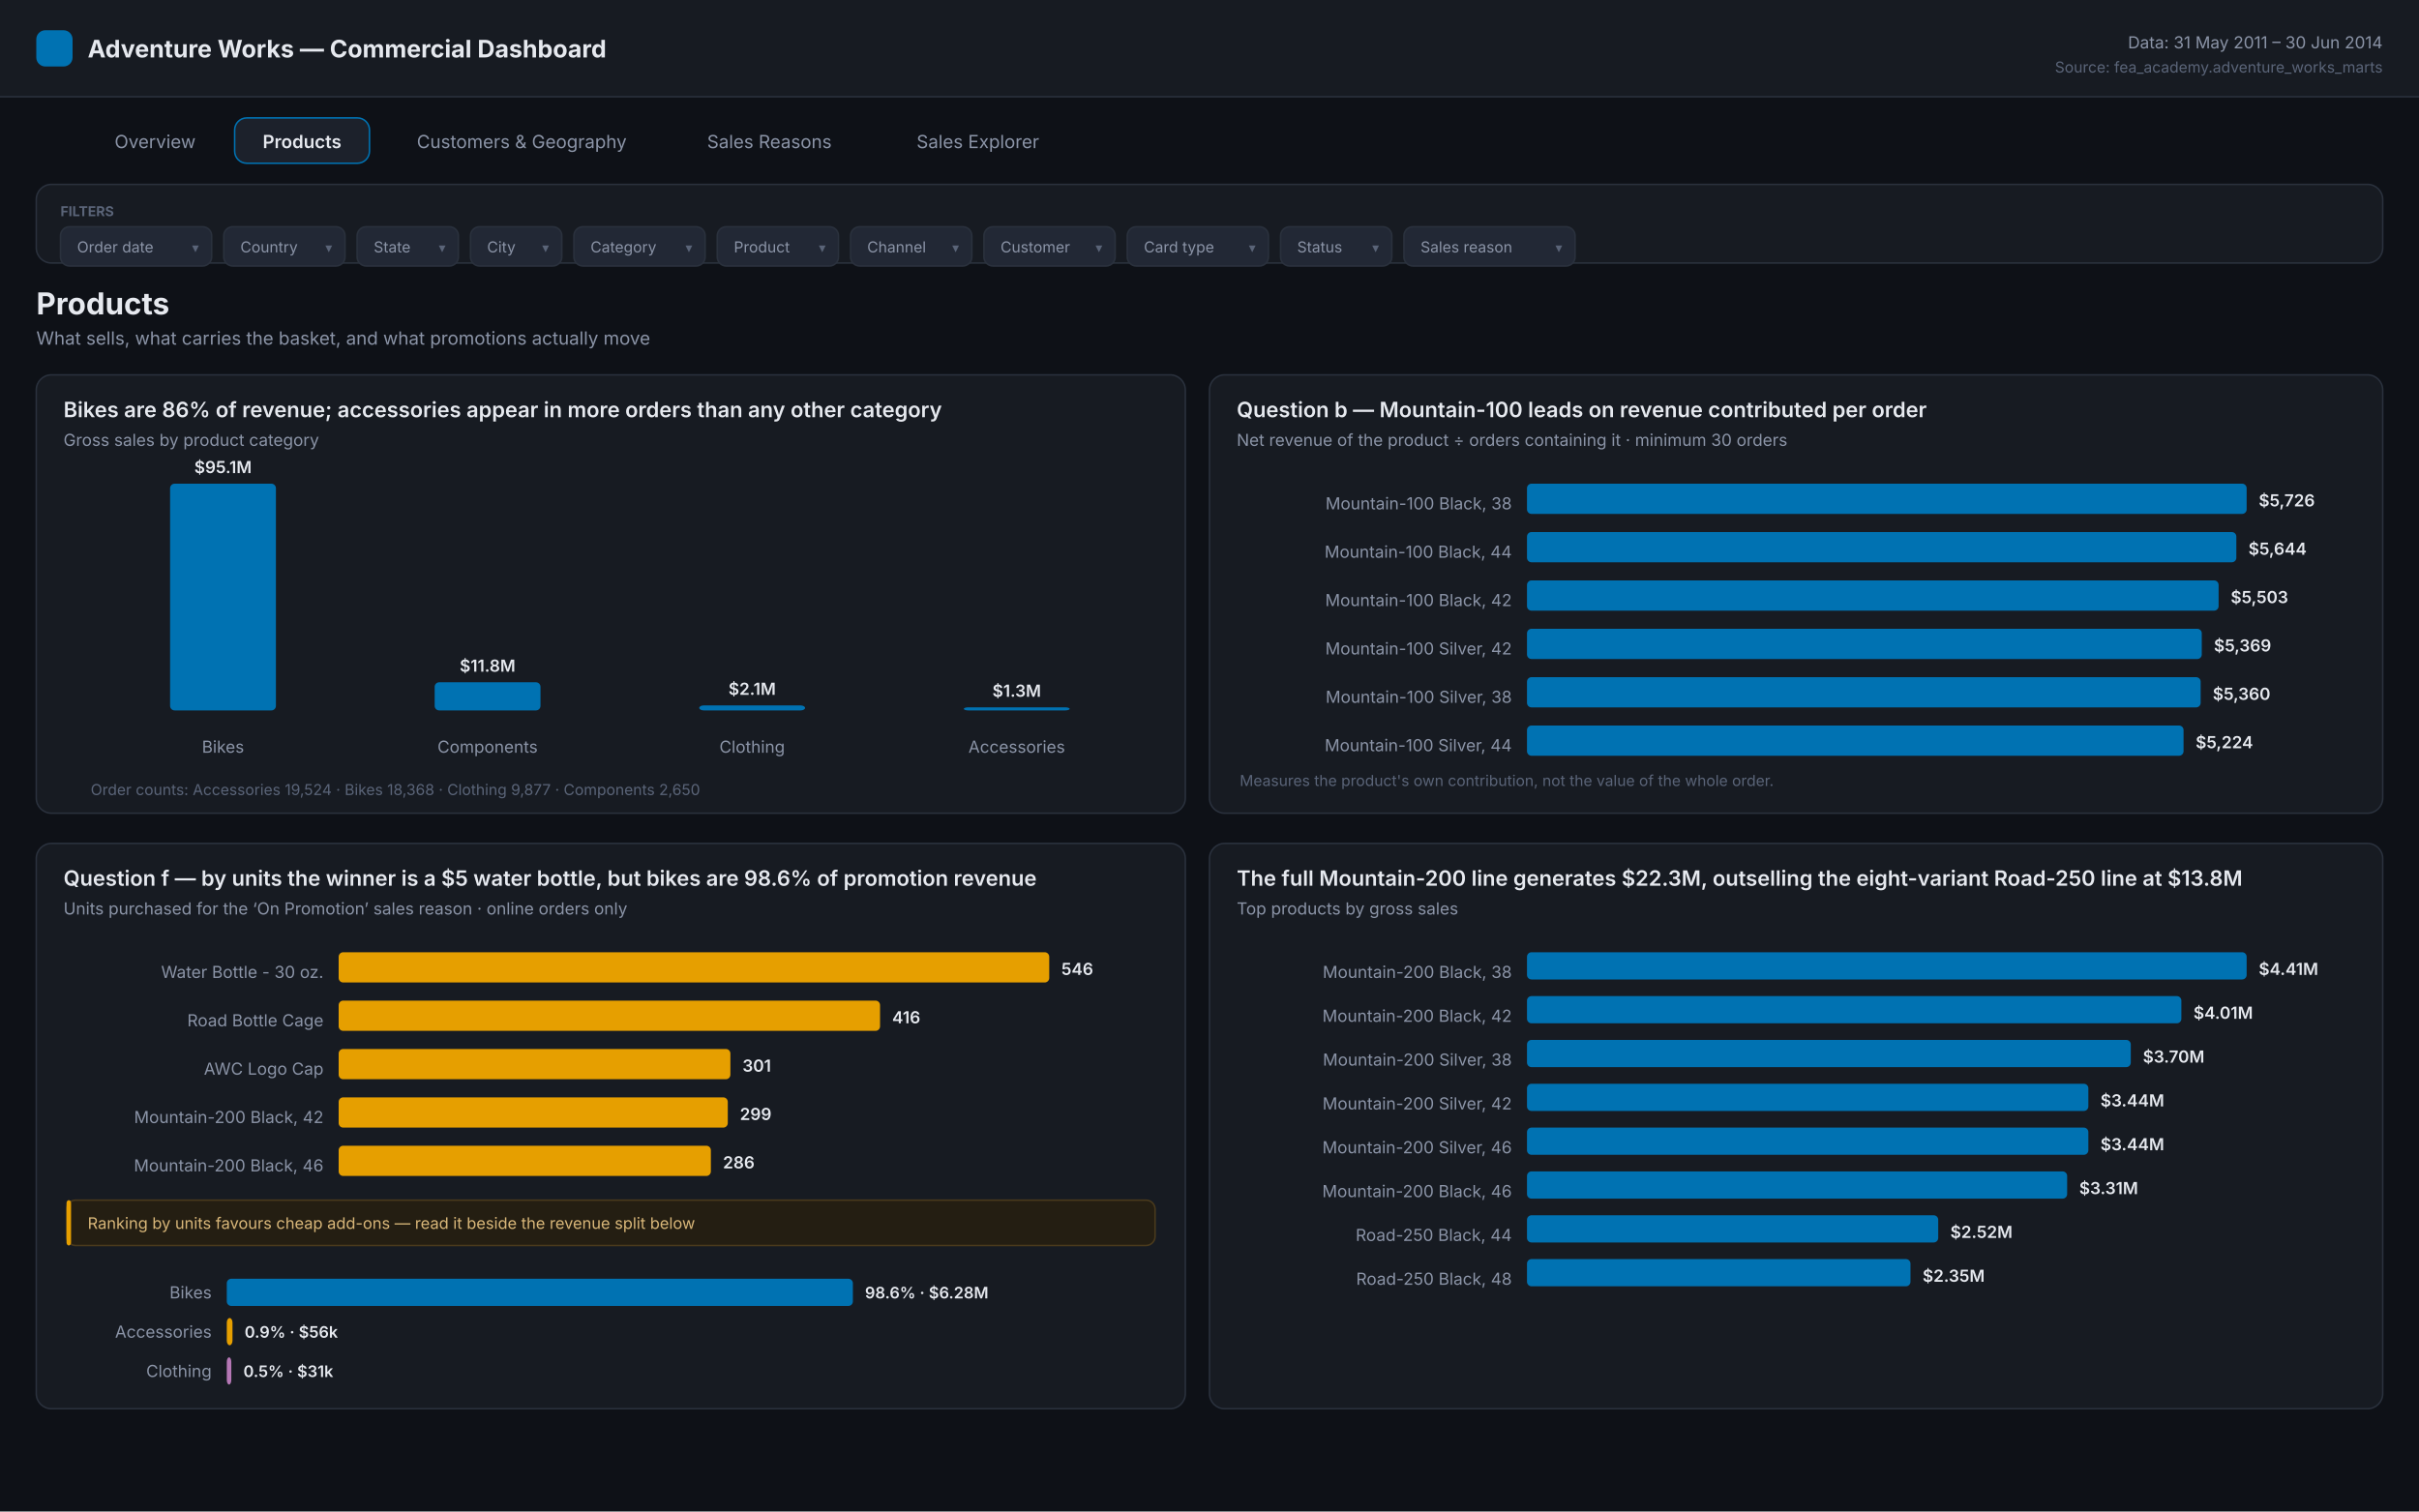
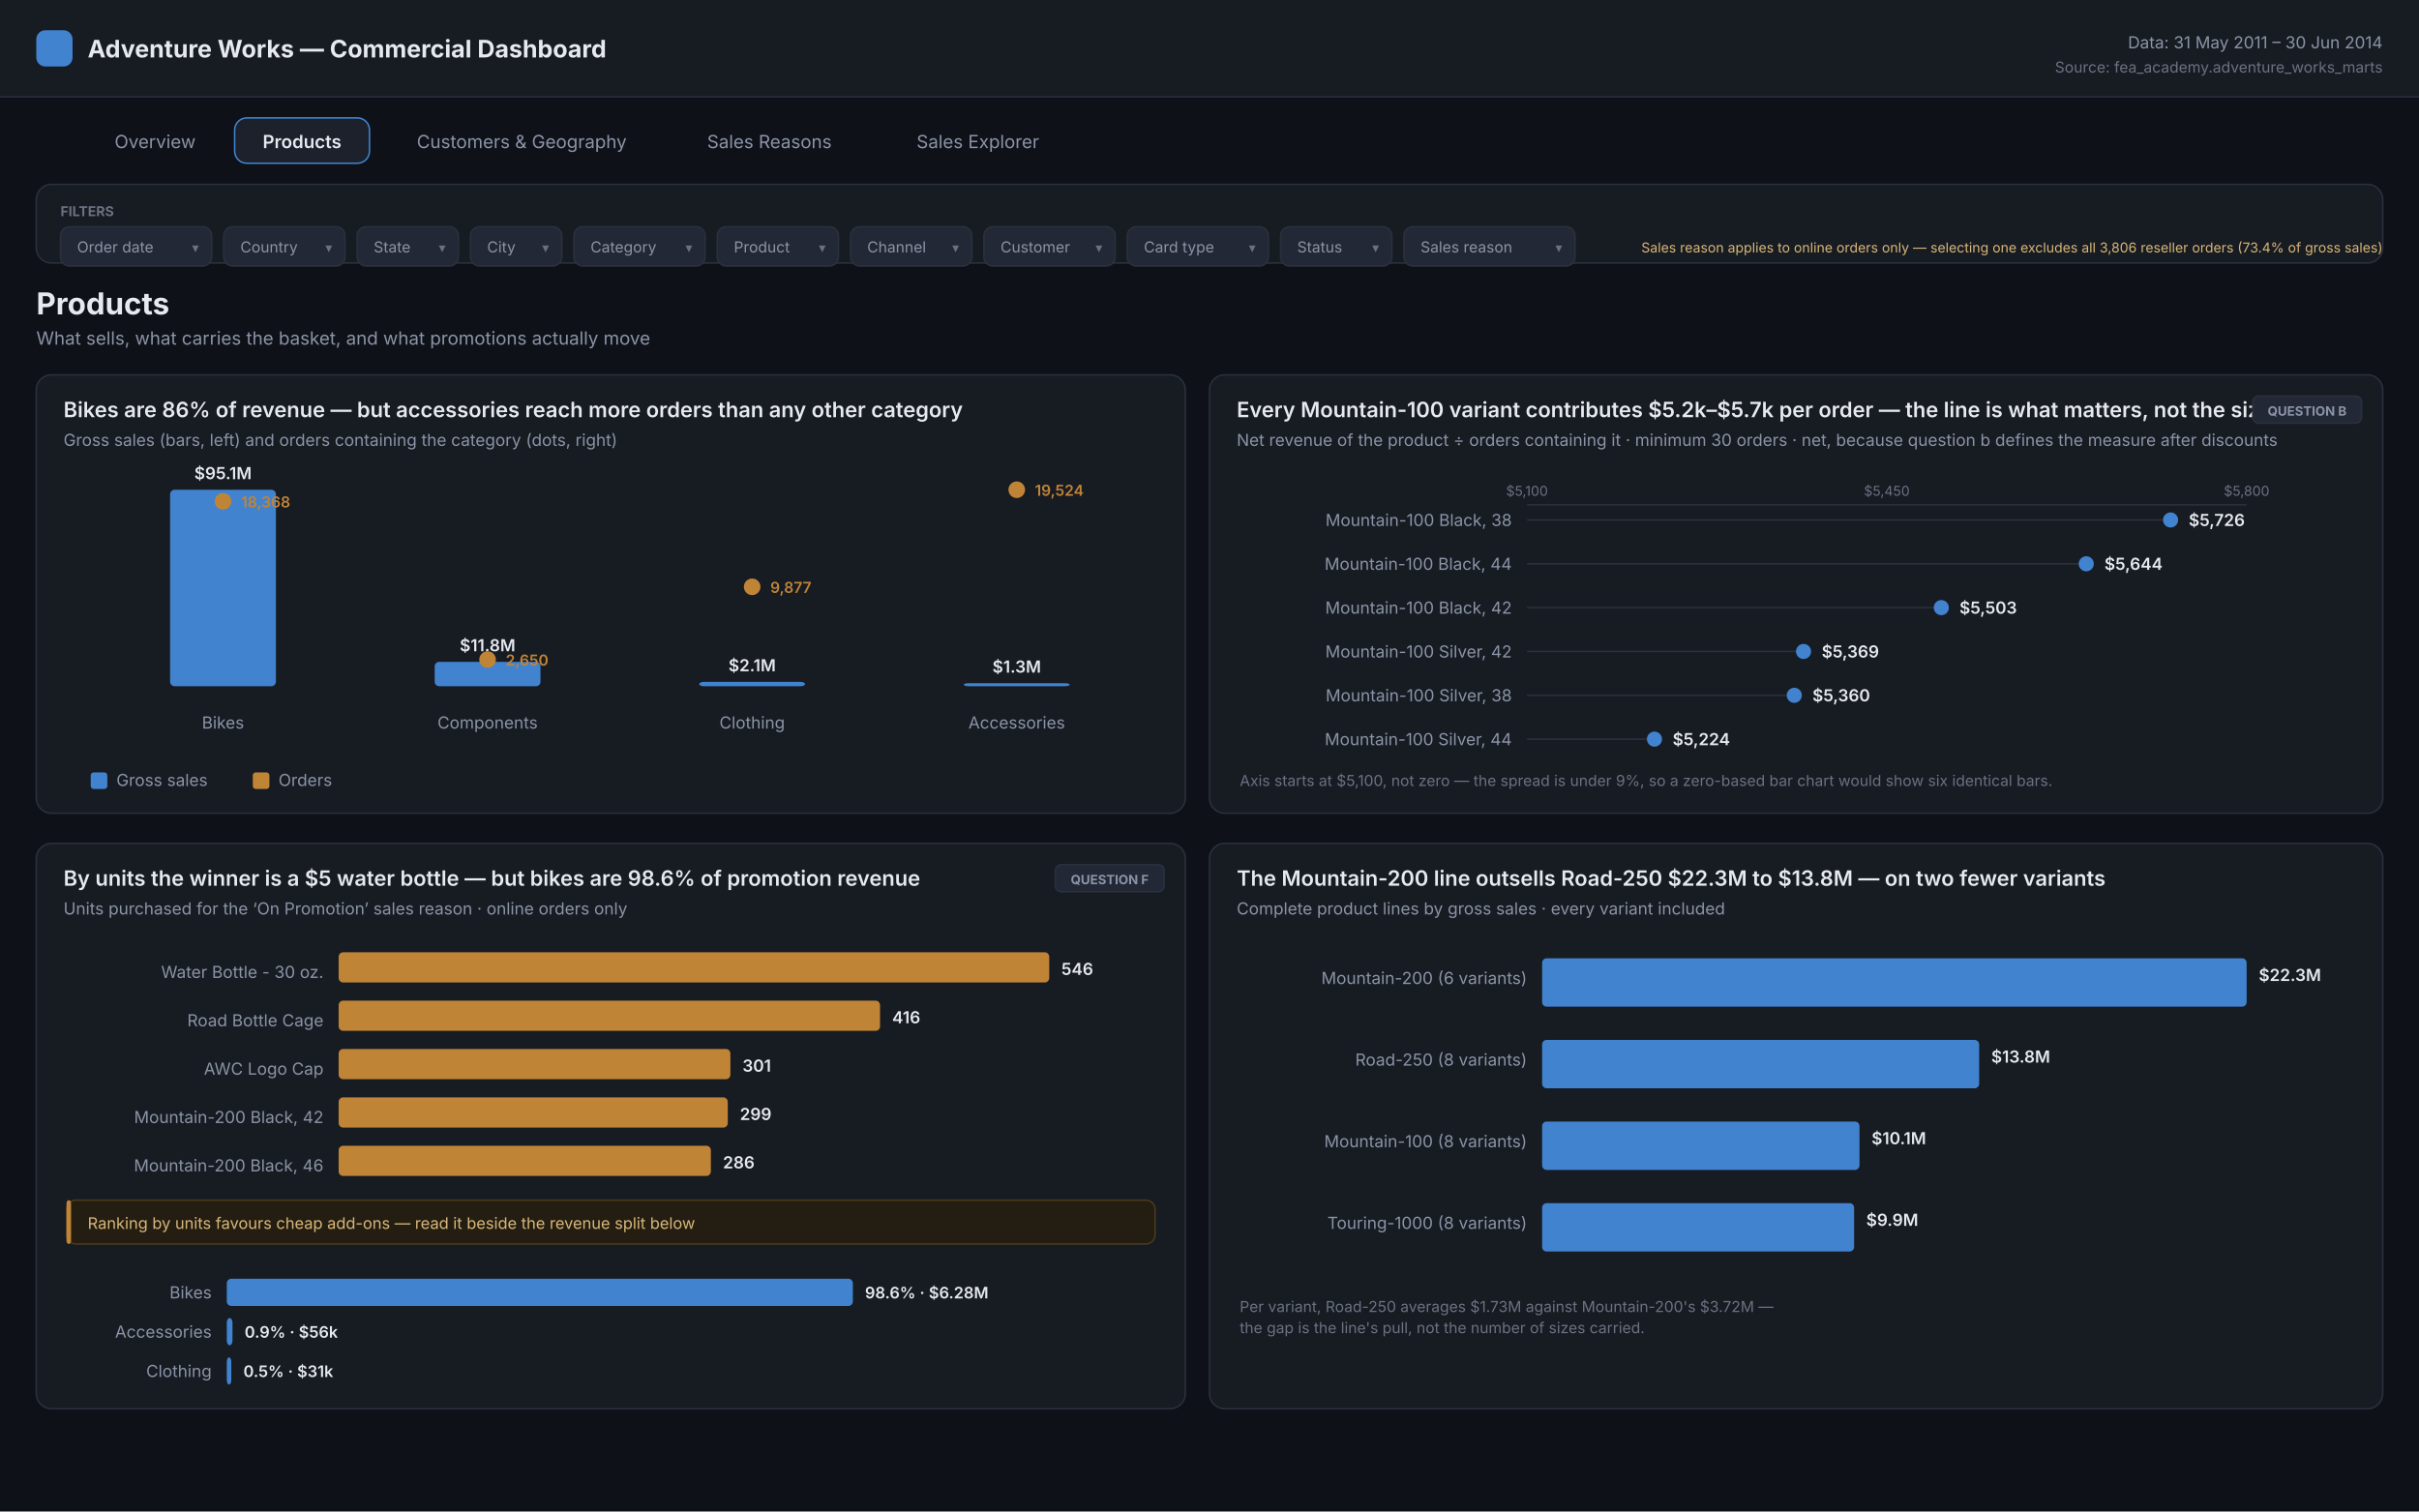
<svg xmlns="http://www.w3.org/2000/svg" width="1600" height="1000" viewBox="0 0 1600 1000">
  <rect x="0" y="0" width="1600" height="1000" rx="0" fill="#0E1117" opacity="1.0" />
  <rect x="0" y="0" width="1600" height="64" rx="0" fill="#171B22" opacity="1.0" />
  <line x1="0" y1="64" x2="1600" y2="64" stroke="#2A313D" stroke-width="1" />
-   <rect x="24" y="20" width="24" height="24" rx="6" fill="#0072B2" opacity="1.0" />
+   <rect x="24" y="20" width="24" height="24" rx="6" fill="#4183CF" opacity="1.0" />
  <text x="58" y="38" font-family="Inter, 'Segoe UI', Helvetica, Arial, sans-serif" font-size="16" fill="#E6E9EF" font-weight="700" text-anchor="start" opacity="1.0">Adventure Works — Commercial Dashboard</text>
  <text x="1576" y="32" font-family="Inter, 'Segoe UI', Helvetica, Arial, sans-serif" font-size="11" fill="#8B94A7" font-weight="400" text-anchor="end" opacity="1.0">Data: 31 May 2011 – 30 Jun 2014</text>
-   <text x="1576" y="48" font-family="Inter, 'Segoe UI', Helvetica, Arial, sans-serif" font-size="10" fill="#5A6478" font-weight="400" text-anchor="end" opacity="1.0">Source: fea_academy.adventure_works_marts</text>
+   <text x="1576" y="48" font-family="Inter, 'Segoe UI', Helvetica, Arial, sans-serif" font-size="10" fill="#6A7181" font-weight="400" text-anchor="end" opacity="1.0">Source: fea_academy.adventure_works_marts</text>
  <text x="102.6" y="98" font-family="Inter, 'Segoe UI', Helvetica, Arial, sans-serif" font-size="12" fill="#8B94A7" font-weight="400" text-anchor="middle" opacity="1.0">Overview</text>
-   <rect x="155.2" y="78" width="89.2" height="30" rx="8" fill="#1C212B" stroke="#0072B2" stroke-width="1" opacity="1.0" />
+   <rect x="155.2" y="78" width="89.2" height="30" rx="8" fill="#1C212B" stroke="#4183CF" stroke-width="1" opacity="1.0" />
  <text x="199.8" y="98" font-family="Inter, 'Segoe UI', Helvetica, Arial, sans-serif" font-size="12" fill="#E6E9EF" font-weight="600" text-anchor="middle" opacity="1.0">Products</text>
  <text x="345.1" y="98" font-family="Inter, 'Segoe UI', Helvetica, Arial, sans-serif" font-size="12" fill="#8B94A7" font-weight="400" text-anchor="middle" opacity="1.0">Customers &amp; Geography</text>
  <text x="508.9" y="98" font-family="Inter, 'Segoe UI', Helvetica, Arial, sans-serif" font-size="12" fill="#8B94A7" font-weight="400" text-anchor="middle" opacity="1.0">Sales Reasons</text>
  <text x="646.8" y="98" font-family="Inter, 'Segoe UI', Helvetica, Arial, sans-serif" font-size="12" fill="#8B94A7" font-weight="400" text-anchor="middle" opacity="1.0">Sales Explorer</text>
  <rect x="24" y="122" width="1552" height="52" rx="10" fill="#171B22" stroke="#2A313D" stroke-width="1" opacity="1.0" />
-   <text x="40" y="143" font-family="Inter, 'Segoe UI', Helvetica, Arial, sans-serif" font-size="9" fill="#5A6478" font-weight="700" text-anchor="start" opacity="1.0">FILTERS</text>
+   <text x="40" y="143" font-family="Inter, 'Segoe UI', Helvetica, Arial, sans-serif" font-size="9" fill="#6A7181" font-weight="700" text-anchor="start" opacity="1.0">FILTERS</text>
  <rect x="40" y="152" width="100.0" height="0.1" rx="0" fill="#171B22" opacity="1.0" />
  <rect x="40" y="148" width="100.0" height="0.1" rx="0" fill="#171B22" opacity="1.0" />
  <rect x="148.0" y="152" width="80.2" height="0.1" rx="0" fill="#171B22" opacity="1.0" />
  <rect x="148.0" y="148" width="80.2" height="0.1" rx="0" fill="#171B22" opacity="1.0" />
  <rect x="236.2" y="152" width="67.0" height="0.1" rx="0" fill="#171B22" opacity="1.0" />
  <rect x="236.2" y="148" width="67.0" height="0.1" rx="0" fill="#171B22" opacity="1.0" />
  <rect x="311.2" y="152" width="60.4" height="0.1" rx="0" fill="#171B22" opacity="1.0" />
  <rect x="311.2" y="148" width="60.4" height="0.1" rx="0" fill="#171B22" opacity="1.0" />
  <rect x="379.6" y="152" width="86.8" height="0.1" rx="0" fill="#171B22" opacity="1.0" />
  <rect x="379.6" y="148" width="86.8" height="0.1" rx="0" fill="#171B22" opacity="1.0" />
  <rect x="474.4" y="152" width="80.2" height="0.1" rx="0" fill="#171B22" opacity="1.0" />
  <rect x="474.4" y="148" width="80.2" height="0.1" rx="0" fill="#171B22" opacity="1.0" />
  <rect x="562.6" y="152" width="80.2" height="0.1" rx="0" fill="#171B22" opacity="1.0" />
  <rect x="562.6" y="148" width="80.2" height="0.1" rx="0" fill="#171B22" opacity="1.0" />
  <rect x="650.8" y="152" width="86.8" height="0.1" rx="0" fill="#171B22" opacity="1.0" />
  <rect x="650.8" y="148" width="86.8" height="0.1" rx="0" fill="#171B22" opacity="1.0" />
  <rect x="745.6" y="152" width="93.4" height="0.1" rx="0" fill="#171B22" opacity="1.0" />
  <rect x="745.6" y="148" width="93.4" height="0.1" rx="0" fill="#171B22" opacity="1.0" />
  <rect x="847" y="152" width="73.6" height="0.1" rx="0" fill="#171B22" opacity="1.0" />
  <rect x="847" y="148" width="73.6" height="0.1" rx="0" fill="#171B22" opacity="1.0" />
  <rect x="928.6" y="152" width="113.2" height="0.1" rx="0" fill="#171B22" opacity="1.0" />
  <rect x="928.6" y="148" width="113.2" height="0.1" rx="0" fill="#171B22" opacity="1.0" />
  <rect x="40" y="150" width="100.0" height="26" rx="6" fill="#222835" stroke="#2A313D" stroke-width="1" opacity="1.0" />
  <text x="51" y="167" font-family="Inter, 'Segoe UI', Helvetica, Arial, sans-serif" font-size="10" fill="#8B94A7" font-weight="400" text-anchor="start" opacity="1.0">Order date</text>
-   <text x="127.0" y="167" font-family="Inter, 'Segoe UI', Helvetica, Arial, sans-serif" font-size="9" fill="#5A6478" font-weight="400" text-anchor="start" opacity="1.0">▾</text>
+   <text x="127.0" y="167" font-family="Inter, 'Segoe UI', Helvetica, Arial, sans-serif" font-size="9" fill="#6A7181" font-weight="400" text-anchor="start" opacity="1.0">▾</text>
  <rect x="148.0" y="150" width="80.2" height="26" rx="6" fill="#222835" stroke="#2A313D" stroke-width="1" opacity="1.0" />
  <text x="159.0" y="167" font-family="Inter, 'Segoe UI', Helvetica, Arial, sans-serif" font-size="10" fill="#8B94A7" font-weight="400" text-anchor="start" opacity="1.0">Country</text>
-   <text x="215.2" y="167" font-family="Inter, 'Segoe UI', Helvetica, Arial, sans-serif" font-size="9" fill="#5A6478" font-weight="400" text-anchor="start" opacity="1.0">▾</text>
+   <text x="215.2" y="167" font-family="Inter, 'Segoe UI', Helvetica, Arial, sans-serif" font-size="9" fill="#6A7181" font-weight="400" text-anchor="start" opacity="1.0">▾</text>
  <rect x="236.2" y="150" width="67.0" height="26" rx="6" fill="#222835" stroke="#2A313D" stroke-width="1" opacity="1.0" />
  <text x="247.2" y="167" font-family="Inter, 'Segoe UI', Helvetica, Arial, sans-serif" font-size="10" fill="#8B94A7" font-weight="400" text-anchor="start" opacity="1.0">State</text>
-   <text x="290.2" y="167" font-family="Inter, 'Segoe UI', Helvetica, Arial, sans-serif" font-size="9" fill="#5A6478" font-weight="400" text-anchor="start" opacity="1.0">▾</text>
+   <text x="290.2" y="167" font-family="Inter, 'Segoe UI', Helvetica, Arial, sans-serif" font-size="9" fill="#6A7181" font-weight="400" text-anchor="start" opacity="1.0">▾</text>
  <rect x="311.2" y="150" width="60.4" height="26" rx="6" fill="#222835" stroke="#2A313D" stroke-width="1" opacity="1.0" />
  <text x="322.2" y="167" font-family="Inter, 'Segoe UI', Helvetica, Arial, sans-serif" font-size="10" fill="#8B94A7" font-weight="400" text-anchor="start" opacity="1.0">City</text>
-   <text x="358.6" y="167" font-family="Inter, 'Segoe UI', Helvetica, Arial, sans-serif" font-size="9" fill="#5A6478" font-weight="400" text-anchor="start" opacity="1.0">▾</text>
+   <text x="358.6" y="167" font-family="Inter, 'Segoe UI', Helvetica, Arial, sans-serif" font-size="9" fill="#6A7181" font-weight="400" text-anchor="start" opacity="1.0">▾</text>
  <rect x="379.6" y="150" width="86.8" height="26" rx="6" fill="#222835" stroke="#2A313D" stroke-width="1" opacity="1.0" />
  <text x="390.6" y="167" font-family="Inter, 'Segoe UI', Helvetica, Arial, sans-serif" font-size="10" fill="#8B94A7" font-weight="400" text-anchor="start" opacity="1.0">Category</text>
-   <text x="453.4" y="167" font-family="Inter, 'Segoe UI', Helvetica, Arial, sans-serif" font-size="9" fill="#5A6478" font-weight="400" text-anchor="start" opacity="1.0">▾</text>
+   <text x="453.4" y="167" font-family="Inter, 'Segoe UI', Helvetica, Arial, sans-serif" font-size="9" fill="#6A7181" font-weight="400" text-anchor="start" opacity="1.0">▾</text>
  <rect x="474.4" y="150" width="80.2" height="26" rx="6" fill="#222835" stroke="#2A313D" stroke-width="1" opacity="1.0" />
  <text x="485.4" y="167" font-family="Inter, 'Segoe UI', Helvetica, Arial, sans-serif" font-size="10" fill="#8B94A7" font-weight="400" text-anchor="start" opacity="1.0">Product</text>
-   <text x="541.6" y="167" font-family="Inter, 'Segoe UI', Helvetica, Arial, sans-serif" font-size="9" fill="#5A6478" font-weight="400" text-anchor="start" opacity="1.0">▾</text>
+   <text x="541.6" y="167" font-family="Inter, 'Segoe UI', Helvetica, Arial, sans-serif" font-size="9" fill="#6A7181" font-weight="400" text-anchor="start" opacity="1.0">▾</text>
  <rect x="562.6" y="150" width="80.2" height="26" rx="6" fill="#222835" stroke="#2A313D" stroke-width="1" opacity="1.0" />
  <text x="573.6" y="167" font-family="Inter, 'Segoe UI', Helvetica, Arial, sans-serif" font-size="10" fill="#8B94A7" font-weight="400" text-anchor="start" opacity="1.0">Channel</text>
-   <text x="629.8" y="167" font-family="Inter, 'Segoe UI', Helvetica, Arial, sans-serif" font-size="9" fill="#5A6478" font-weight="400" text-anchor="start" opacity="1.0">▾</text>
+   <text x="629.8" y="167" font-family="Inter, 'Segoe UI', Helvetica, Arial, sans-serif" font-size="9" fill="#6A7181" font-weight="400" text-anchor="start" opacity="1.0">▾</text>
  <rect x="650.8" y="150" width="86.8" height="26" rx="6" fill="#222835" stroke="#2A313D" stroke-width="1" opacity="1.0" />
  <text x="661.8" y="167" font-family="Inter, 'Segoe UI', Helvetica, Arial, sans-serif" font-size="10" fill="#8B94A7" font-weight="400" text-anchor="start" opacity="1.0">Customer</text>
-   <text x="724.6" y="167" font-family="Inter, 'Segoe UI', Helvetica, Arial, sans-serif" font-size="9" fill="#5A6478" font-weight="400" text-anchor="start" opacity="1.0">▾</text>
+   <text x="724.6" y="167" font-family="Inter, 'Segoe UI', Helvetica, Arial, sans-serif" font-size="9" fill="#6A7181" font-weight="400" text-anchor="start" opacity="1.0">▾</text>
  <rect x="745.6" y="150" width="93.4" height="26" rx="6" fill="#222835" stroke="#2A313D" stroke-width="1" opacity="1.0" />
  <text x="756.6" y="167" font-family="Inter, 'Segoe UI', Helvetica, Arial, sans-serif" font-size="10" fill="#8B94A7" font-weight="400" text-anchor="start" opacity="1.0">Card type</text>
-   <text x="826" y="167" font-family="Inter, 'Segoe UI', Helvetica, Arial, sans-serif" font-size="9" fill="#5A6478" font-weight="400" text-anchor="start" opacity="1.0">▾</text>
+   <text x="826" y="167" font-family="Inter, 'Segoe UI', Helvetica, Arial, sans-serif" font-size="9" fill="#6A7181" font-weight="400" text-anchor="start" opacity="1.0">▾</text>
  <rect x="847" y="150" width="73.6" height="26" rx="6" fill="#222835" stroke="#2A313D" stroke-width="1" opacity="1.0" />
  <text x="858" y="167" font-family="Inter, 'Segoe UI', Helvetica, Arial, sans-serif" font-size="10" fill="#8B94A7" font-weight="400" text-anchor="start" opacity="1.0">Status</text>
-   <text x="907.6" y="167" font-family="Inter, 'Segoe UI', Helvetica, Arial, sans-serif" font-size="9" fill="#5A6478" font-weight="400" text-anchor="start" opacity="1.0">▾</text>
+   <text x="907.6" y="167" font-family="Inter, 'Segoe UI', Helvetica, Arial, sans-serif" font-size="9" fill="#6A7181" font-weight="400" text-anchor="start" opacity="1.0">▾</text>
  <rect x="928.6" y="150" width="113.2" height="26" rx="6" fill="#222835" stroke="#2A313D" stroke-width="1" opacity="1.0" />
  <text x="939.6" y="167" font-family="Inter, 'Segoe UI', Helvetica, Arial, sans-serif" font-size="10" fill="#8B94A7" font-weight="400" text-anchor="start" opacity="1.0">Sales reason</text>
-   <text x="1028.8" y="167" font-family="Inter, 'Segoe UI', Helvetica, Arial, sans-serif" font-size="9" fill="#5A6478" font-weight="400" text-anchor="start" opacity="1.0">▾</text>
+   <text x="1028.8" y="167" font-family="Inter, 'Segoe UI', Helvetica, Arial, sans-serif" font-size="9" fill="#6A7181" font-weight="400" text-anchor="start" opacity="1.0">▾</text>
+   <text x="1576" y="167" font-family="Inter, 'Segoe UI', Helvetica, Arial, sans-serif" font-size="9" fill="#D9B779" font-weight="400" text-anchor="end" opacity="1.0">Sales reason applies to online orders only — selecting one excludes all 3,806 reseller orders (73.4% of gross sales)</text>
  <text x="24" y="208" font-family="Inter, 'Segoe UI', Helvetica, Arial, sans-serif" font-size="20" fill="#E6E9EF" font-weight="700" text-anchor="start" opacity="1.0">Products</text>
  <text x="24" y="228" font-family="Inter, 'Segoe UI', Helvetica, Arial, sans-serif" font-size="12" fill="#8B94A7" font-weight="400" text-anchor="start" opacity="1.0">What sells, what carries the basket, and what promotions actually move</text>
  <rect x="24" y="248" width="760" height="290" rx="10" fill="#171B22" stroke="#2A313D" stroke-width="1" opacity="1.0" />
-   <text x="42" y="276" font-family="Inter, 'Segoe UI', Helvetica, Arial, sans-serif" font-size="14" fill="#E6E9EF" font-weight="600" text-anchor="start" opacity="1.0">Bikes are 86% of revenue; accessories appear in more orders than any other category</text>
-   <text x="42" y="295" font-family="Inter, 'Segoe UI', Helvetica, Arial, sans-serif" font-size="11" fill="#8B94A7" font-weight="400" text-anchor="start" opacity="1.0">Gross sales by product category</text>
-   <rect x="112.5" y="320.0" width="70" height="150.0" rx="3" fill="#0072B2" opacity="1.0" />
-   <text x="147.5" y="313.0" font-family="Inter, 'Segoe UI', Helvetica, Arial, sans-serif" font-size="11" fill="#E6E9EF" font-weight="600" text-anchor="middle" opacity="1.0">$95.1M</text>
-   <text x="147.5" y="498" font-family="Inter, 'Segoe UI', Helvetica, Arial, sans-serif" font-size="11" fill="#8B94A7" font-weight="400" text-anchor="middle" opacity="1.0">Bikes</text>
-   <rect x="287.5" y="451.388" width="70" height="18.612" rx="3" fill="#0072B2" opacity="1.0" />
-   <text x="322.5" y="444.388" font-family="Inter, 'Segoe UI', Helvetica, Arial, sans-serif" font-size="11" fill="#E6E9EF" font-weight="600" text-anchor="middle" opacity="1.0">$11.8M</text>
-   <text x="322.5" y="498" font-family="Inter, 'Segoe UI', Helvetica, Arial, sans-serif" font-size="11" fill="#8B94A7" font-weight="400" text-anchor="middle" opacity="1.0">Components</text>
-   <rect x="462.5" y="466.688" width="70" height="3.312" rx="3" fill="#0072B2" opacity="1.0" />
-   <text x="497.5" y="459.688" font-family="Inter, 'Segoe UI', Helvetica, Arial, sans-serif" font-size="11" fill="#E6E9EF" font-weight="600" text-anchor="middle" opacity="1.0">$2.1M</text>
-   <text x="497.5" y="498" font-family="Inter, 'Segoe UI', Helvetica, Arial, sans-serif" font-size="11" fill="#8B94A7" font-weight="400" text-anchor="middle" opacity="1.0">Clothing</text>
-   <rect x="637.5" y="467.95" width="70" height="2.05" rx="3" fill="#0072B2" opacity="1.0" />
-   <text x="672.5" y="460.95" font-family="Inter, 'Segoe UI', Helvetica, Arial, sans-serif" font-size="11" fill="#E6E9EF" font-weight="600" text-anchor="middle" opacity="1.0">$1.3M</text>
-   <text x="672.5" y="498" font-family="Inter, 'Segoe UI', Helvetica, Arial, sans-serif" font-size="11" fill="#8B94A7" font-weight="400" text-anchor="middle" opacity="1.0">Accessories</text>
-   <text x="60" y="526" font-family="Inter, 'Segoe UI', Helvetica, Arial, sans-serif" font-size="10" fill="#5A6478" font-weight="400" text-anchor="start" opacity="1.0">Order counts: Accessories 19,524 · Bikes 18,368 · Clothing 9,877 · Components 2,650</text>
+   <text x="42" y="276" font-family="Inter, 'Segoe UI', Helvetica, Arial, sans-serif" font-size="14" fill="#E6E9EF" font-weight="600" text-anchor="start" opacity="1.0">Bikes are 86% of revenue — but accessories reach more orders than any other category</text>
+   <text x="42" y="295" font-family="Inter, 'Segoe UI', Helvetica, Arial, sans-serif" font-size="11" fill="#8B94A7" font-weight="400" text-anchor="start" opacity="1.0">Gross sales (bars, left) and orders containing the category (dots, right)</text>
+   <rect x="112.5" y="324.0" width="70" height="130.0" rx="3" fill="#4183CF" opacity="1.0" />
+   <text x="147.5" y="317.0" font-family="Inter, 'Segoe UI', Helvetica, Arial, sans-serif" font-size="11" fill="#E6E9EF" font-weight="600" text-anchor="middle" opacity="1.0">$95.1M</text>
+   <text x="147.5" y="482" font-family="Inter, 'Segoe UI', Helvetica, Arial, sans-serif" font-size="11" fill="#8B94A7" font-weight="400" text-anchor="middle" opacity="1.0">Bikes</text>
+   <rect x="287.5" y="437.87" width="70" height="16.13" rx="3" fill="#4183CF" opacity="1.0" />
+   <text x="322.5" y="430.87" font-family="Inter, 'Segoe UI', Helvetica, Arial, sans-serif" font-size="11" fill="#E6E9EF" font-weight="600" text-anchor="middle" opacity="1.0">$11.8M</text>
+   <text x="322.5" y="482" font-family="Inter, 'Segoe UI', Helvetica, Arial, sans-serif" font-size="11" fill="#8B94A7" font-weight="400" text-anchor="middle" opacity="1.0">Components</text>
+   <rect x="462.5" y="451.129" width="70" height="2.871" rx="3" fill="#4183CF" opacity="1.0" />
+   <text x="497.5" y="444.129" font-family="Inter, 'Segoe UI', Helvetica, Arial, sans-serif" font-size="11" fill="#E6E9EF" font-weight="600" text-anchor="middle" opacity="1.0">$2.1M</text>
+   <text x="497.5" y="482" font-family="Inter, 'Segoe UI', Helvetica, Arial, sans-serif" font-size="11" fill="#8B94A7" font-weight="400" text-anchor="middle" opacity="1.0">Clothing</text>
+   <rect x="637.5" y="452" width="70" height="2" rx="3" fill="#4183CF" opacity="1.0" />
+   <text x="672.5" y="445" font-family="Inter, 'Segoe UI', Helvetica, Arial, sans-serif" font-size="11" fill="#E6E9EF" font-weight="600" text-anchor="middle" opacity="1.0">$1.3M</text>
+   <text x="672.5" y="482" font-family="Inter, 'Segoe UI', Helvetica, Arial, sans-serif" font-size="11" fill="#8B94A7" font-weight="400" text-anchor="middle" opacity="1.0">Accessories</text>
+   <circle cx="147.5" cy="331.697" r="5.5" fill="#C08437" />
+   <text x="159.5" y="335.697" font-family="Inter, 'Segoe UI', Helvetica, Arial, sans-serif" font-size="10" fill="#C08437" font-weight="600" text-anchor="start" opacity="1.0">18,368</text>
+   <circle cx="322.5" cy="436.355" r="5.5" fill="#C08437" />
+   <text x="334.5" y="440.355" font-family="Inter, 'Segoe UI', Helvetica, Arial, sans-serif" font-size="10" fill="#C08437" font-weight="600" text-anchor="start" opacity="1.0">2,650</text>
+   <circle cx="497.5" cy="388.234" r="5.5" fill="#C08437" />
+   <text x="509.5" y="392.234" font-family="Inter, 'Segoe UI', Helvetica, Arial, sans-serif" font-size="10" fill="#C08437" font-weight="600" text-anchor="start" opacity="1.0">9,877</text>
+   <circle cx="672.5" cy="324.0" r="5.5" fill="#C08437" />
+   <text x="684.5" y="328.0" font-family="Inter, 'Segoe UI', Helvetica, Arial, sans-serif" font-size="10" fill="#C08437" font-weight="600" text-anchor="start" opacity="1.0">19,524</text>
+   <rect x="60" y="511" width="11" height="11" rx="2" fill="#4183CF" opacity="1.0" />
+   <text x="77" y="520" font-family="Inter, 'Segoe UI', Helvetica, Arial, sans-serif" font-size="11" fill="#8B94A7" font-weight="400" text-anchor="start" opacity="1.0">Gross sales</text>
+   <rect x="167.2" y="511" width="11" height="11" rx="2" fill="#C08437" opacity="1.0" />
+   <text x="184.2" y="520" font-family="Inter, 'Segoe UI', Helvetica, Arial, sans-serif" font-size="11" fill="#8B94A7" font-weight="400" text-anchor="start" opacity="1.0">Orders</text>
  <rect x="800" y="248" width="776" height="290" rx="10" fill="#171B22" stroke="#2A313D" stroke-width="1" opacity="1.0" />
-   <text x="818" y="276" font-family="Inter, 'Segoe UI', Helvetica, Arial, sans-serif" font-size="14" fill="#E6E9EF" font-weight="600" text-anchor="start" opacity="1.0">Question b — Mountain-100 leads on revenue contributed per order</text>
-   <text x="818" y="295" font-family="Inter, 'Segoe UI', Helvetica, Arial, sans-serif" font-size="11" fill="#8B94A7" font-weight="400" text-anchor="start" opacity="1.0">Net revenue of the product ÷ orders containing it · minimum 30 orders</text>
-   <text x="1000" y="337" font-family="Inter, 'Segoe UI', Helvetica, Arial, sans-serif" font-size="11" fill="#8B94A7" font-weight="400" text-anchor="end" opacity="1.0">Mountain-100 Black, 38</text>
-   <rect x="1010" y="320" width="476.0" height="20" rx="3" fill="#0072B2" opacity="1.0" />
-   <text x="1494.0" y="335" font-family="Inter, 'Segoe UI', Helvetica, Arial, sans-serif" font-size="11" fill="#E6E9EF" font-weight="600" text-anchor="start" opacity="1.0">$5,726</text>
-   <text x="1000" y="369" font-family="Inter, 'Segoe UI', Helvetica, Arial, sans-serif" font-size="11" fill="#8B94A7" font-weight="400" text-anchor="end" opacity="1.0">Mountain-100 Black, 44</text>
-   <rect x="1010" y="352" width="469.183" height="20" rx="3" fill="#0072B2" opacity="1.0" />
-   <text x="1487.183" y="367" font-family="Inter, 'Segoe UI', Helvetica, Arial, sans-serif" font-size="11" fill="#E6E9EF" font-weight="600" text-anchor="start" opacity="1.0">$5,644</text>
-   <text x="1000" y="401" font-family="Inter, 'Segoe UI', Helvetica, Arial, sans-serif" font-size="11" fill="#8B94A7" font-weight="400" text-anchor="end" opacity="1.0">Mountain-100 Black, 42</text>
-   <rect x="1010" y="384" width="457.462" height="20" rx="3" fill="#0072B2" opacity="1.0" />
-   <text x="1475.462" y="399" font-family="Inter, 'Segoe UI', Helvetica, Arial, sans-serif" font-size="11" fill="#E6E9EF" font-weight="600" text-anchor="start" opacity="1.0">$5,503</text>
-   <text x="1000" y="433" font-family="Inter, 'Segoe UI', Helvetica, Arial, sans-serif" font-size="11" fill="#8B94A7" font-weight="400" text-anchor="end" opacity="1.0">Mountain-100 Silver, 42</text>
-   <rect x="1010" y="416" width="446.323" height="20" rx="3" fill="#0072B2" opacity="1.0" />
-   <text x="1464.323" y="431" font-family="Inter, 'Segoe UI', Helvetica, Arial, sans-serif" font-size="11" fill="#E6E9EF" font-weight="600" text-anchor="start" opacity="1.0">$5,369</text>
-   <text x="1000" y="465" font-family="Inter, 'Segoe UI', Helvetica, Arial, sans-serif" font-size="11" fill="#8B94A7" font-weight="400" text-anchor="end" opacity="1.0">Mountain-100 Silver, 38</text>
-   <rect x="1010" y="448" width="445.575" height="20" rx="3" fill="#0072B2" opacity="1.0" />
-   <text x="1463.575" y="463" font-family="Inter, 'Segoe UI', Helvetica, Arial, sans-serif" font-size="11" fill="#E6E9EF" font-weight="600" text-anchor="start" opacity="1.0">$5,360</text>
-   <text x="1000" y="497" font-family="Inter, 'Segoe UI', Helvetica, Arial, sans-serif" font-size="11" fill="#8B94A7" font-weight="400" text-anchor="end" opacity="1.0">Mountain-100 Silver, 44</text>
-   <rect x="1010" y="480" width="434.269" height="20" rx="3" fill="#0072B2" opacity="1.0" />
-   <text x="1452.269" y="495" font-family="Inter, 'Segoe UI', Helvetica, Arial, sans-serif" font-size="11" fill="#E6E9EF" font-weight="600" text-anchor="start" opacity="1.0">$5,224</text>
-   <text x="820" y="520" font-family="Inter, 'Segoe UI', Helvetica, Arial, sans-serif" font-size="10" fill="#5A6478" font-weight="400" text-anchor="start" opacity="1.0">Measures the product's own contribution, not the value of the whole order.</text>
+   <text x="818" y="276" font-family="Inter, 'Segoe UI', Helvetica, Arial, sans-serif" font-size="14" fill="#E6E9EF" font-weight="600" text-anchor="start" opacity="1.0">Every Mountain-100 variant contributes $5.2k–$5.7k per order — the line is what matters, not the size</text>
+   <text x="818" y="295" font-family="Inter, 'Segoe UI', Helvetica, Arial, sans-serif" font-size="11" fill="#8B94A7" font-weight="400" text-anchor="start" opacity="1.0">Net revenue of the product ÷ orders containing it · minimum 30 orders · net, because question b defines the measure after discounts</text>
+   <rect x="1490" y="262" width="72" height="18" rx="4" fill="#222835" stroke="#2A313D" stroke-width="1" opacity="1.0" />
+   <text x="1526" y="275" font-family="Inter, 'Segoe UI', Helvetica, Arial, sans-serif" font-size="8.5" fill="#8B94A7" font-weight="700" text-anchor="middle" opacity="1.0">QUESTION B</text>
+   <line x1="1010" y1="334" x2="1486" y2="334" stroke="#2A313D" stroke-width="1" />
+   <text x="1010.0" y="328" font-family="Inter, 'Segoe UI', Helvetica, Arial, sans-serif" font-size="9" fill="#6A7181" font-weight="400" text-anchor="middle" opacity="1.0">$5,100</text>
+   <text x="1248.0" y="328" font-family="Inter, 'Segoe UI', Helvetica, Arial, sans-serif" font-size="9" fill="#6A7181" font-weight="400" text-anchor="middle" opacity="1.0">$5,450</text>
+   <text x="1486.0" y="328" font-family="Inter, 'Segoe UI', Helvetica, Arial, sans-serif" font-size="9" fill="#6A7181" font-weight="400" text-anchor="middle" opacity="1.0">$5,800</text>
+   <text x="1000" y="348" font-family="Inter, 'Segoe UI', Helvetica, Arial, sans-serif" font-size="11" fill="#8B94A7" font-weight="400" text-anchor="end" opacity="1.0">Mountain-100 Black, 38</text>
+   <line x1="1010" y1="344" x2="1435.68" y2="344" stroke="#2A313D" stroke-width="1" />
+   <circle cx="1435.68" cy="344" r="5" fill="#4183CF" />
+   <text x="1447.68" y="348" font-family="Inter, 'Segoe UI', Helvetica, Arial, sans-serif" font-size="11" fill="#E6E9EF" font-weight="600" text-anchor="start" opacity="1.0">$5,726</text>
+   <text x="1000" y="377" font-family="Inter, 'Segoe UI', Helvetica, Arial, sans-serif" font-size="11" fill="#8B94A7" font-weight="400" text-anchor="end" opacity="1.0">Mountain-100 Black, 44</text>
+   <line x1="1010" y1="373" x2="1379.92" y2="373" stroke="#2A313D" stroke-width="1" />
+   <circle cx="1379.92" cy="373" r="5" fill="#4183CF" />
+   <text x="1391.92" y="377" font-family="Inter, 'Segoe UI', Helvetica, Arial, sans-serif" font-size="11" fill="#E6E9EF" font-weight="600" text-anchor="start" opacity="1.0">$5,644</text>
+   <text x="1000" y="406" font-family="Inter, 'Segoe UI', Helvetica, Arial, sans-serif" font-size="11" fill="#8B94A7" font-weight="400" text-anchor="end" opacity="1.0">Mountain-100 Black, 42</text>
+   <line x1="1010" y1="402" x2="1284.04" y2="402" stroke="#2A313D" stroke-width="1" />
+   <circle cx="1284.04" cy="402" r="5" fill="#4183CF" />
+   <text x="1296.04" y="406" font-family="Inter, 'Segoe UI', Helvetica, Arial, sans-serif" font-size="11" fill="#E6E9EF" font-weight="600" text-anchor="start" opacity="1.0">$5,503</text>
+   <text x="1000" y="435" font-family="Inter, 'Segoe UI', Helvetica, Arial, sans-serif" font-size="11" fill="#8B94A7" font-weight="400" text-anchor="end" opacity="1.0">Mountain-100 Silver, 42</text>
+   <line x1="1010" y1="431" x2="1192.92" y2="431" stroke="#2A313D" stroke-width="1" />
+   <circle cx="1192.92" cy="431" r="5" fill="#4183CF" />
+   <text x="1204.92" y="435" font-family="Inter, 'Segoe UI', Helvetica, Arial, sans-serif" font-size="11" fill="#E6E9EF" font-weight="600" text-anchor="start" opacity="1.0">$5,369</text>
+   <text x="1000" y="464" font-family="Inter, 'Segoe UI', Helvetica, Arial, sans-serif" font-size="11" fill="#8B94A7" font-weight="400" text-anchor="end" opacity="1.0">Mountain-100 Silver, 38</text>
+   <line x1="1010" y1="460" x2="1186.8" y2="460" stroke="#2A313D" stroke-width="1" />
+   <circle cx="1186.8" cy="460" r="5" fill="#4183CF" />
+   <text x="1198.8" y="464" font-family="Inter, 'Segoe UI', Helvetica, Arial, sans-serif" font-size="11" fill="#E6E9EF" font-weight="600" text-anchor="start" opacity="1.0">$5,360</text>
+   <text x="1000" y="493" font-family="Inter, 'Segoe UI', Helvetica, Arial, sans-serif" font-size="11" fill="#8B94A7" font-weight="400" text-anchor="end" opacity="1.0">Mountain-100 Silver, 44</text>
+   <line x1="1010" y1="489" x2="1094.32" y2="489" stroke="#2A313D" stroke-width="1" />
+   <circle cx="1094.32" cy="489" r="5" fill="#4183CF" />
+   <text x="1106.32" y="493" font-family="Inter, 'Segoe UI', Helvetica, Arial, sans-serif" font-size="11" fill="#E6E9EF" font-weight="600" text-anchor="start" opacity="1.0">$5,224</text>
+   <text x="820" y="520" font-family="Inter, 'Segoe UI', Helvetica, Arial, sans-serif" font-size="10" fill="#6A7181" font-weight="400" text-anchor="start" opacity="1.0">Axis starts at $5,100, not zero — the spread is under 9%, so a zero-based bar chart would show six identical bars.</text>
  <rect x="24" y="558" width="760" height="374" rx="10" fill="#171B22" stroke="#2A313D" stroke-width="1" opacity="1.0" />
-   <text x="42" y="586" font-family="Inter, 'Segoe UI', Helvetica, Arial, sans-serif" font-size="14" fill="#E6E9EF" font-weight="600" text-anchor="start" opacity="1.0">Question f — by units the winner is a $5 water bottle, but bikes are 98.6% of promotion revenue</text>
+   <text x="42" y="586" font-family="Inter, 'Segoe UI', Helvetica, Arial, sans-serif" font-size="14" fill="#E6E9EF" font-weight="600" text-anchor="start" opacity="1.0">By units the winner is a $5 water bottle — but bikes are 98.6% of promotion revenue</text>
  <text x="42" y="605" font-family="Inter, 'Segoe UI', Helvetica, Arial, sans-serif" font-size="11" fill="#8B94A7" font-weight="400" text-anchor="start" opacity="1.0">Units purchased for the ‘On Promotion’ sales reason · online orders only</text>
+   <rect x="698" y="572" width="72" height="18" rx="4" fill="#222835" stroke="#2A313D" stroke-width="1" opacity="1.0" />
+   <text x="734" y="585" font-family="Inter, 'Segoe UI', Helvetica, Arial, sans-serif" font-size="8.5" fill="#8B94A7" font-weight="700" text-anchor="middle" opacity="1.0">QUESTION F</text>
  <text x="214" y="647" font-family="Inter, 'Segoe UI', Helvetica, Arial, sans-serif" font-size="11" fill="#8B94A7" font-weight="400" text-anchor="end" opacity="1.0">Water Bottle - 30 oz.</text>
-   <rect x="224" y="630" width="470.0" height="20" rx="3" fill="#E69F00" opacity="1.0" />
+   <rect x="224" y="630" width="470.0" height="20" rx="3" fill="#C08437" opacity="1.0" />
  <text x="702.0" y="645" font-family="Inter, 'Segoe UI', Helvetica, Arial, sans-serif" font-size="11" fill="#E6E9EF" font-weight="600" text-anchor="start" opacity="1.0">546</text>
  <text x="214" y="679" font-family="Inter, 'Segoe UI', Helvetica, Arial, sans-serif" font-size="11" fill="#8B94A7" font-weight="400" text-anchor="end" opacity="1.0">Road Bottle Cage</text>
-   <rect x="224" y="662" width="358.095" height="20" rx="3" fill="#E69F00" opacity="1.0" />
+   <rect x="224" y="662" width="358.095" height="20" rx="3" fill="#C08437" opacity="1.0" />
  <text x="590.095" y="677" font-family="Inter, 'Segoe UI', Helvetica, Arial, sans-serif" font-size="11" fill="#E6E9EF" font-weight="600" text-anchor="start" opacity="1.0">416</text>
  <text x="214" y="711" font-family="Inter, 'Segoe UI', Helvetica, Arial, sans-serif" font-size="11" fill="#8B94A7" font-weight="400" text-anchor="end" opacity="1.0">AWC Logo Cap</text>
-   <rect x="224" y="694" width="259.103" height="20" rx="3" fill="#E69F00" opacity="1.0" />
+   <rect x="224" y="694" width="259.103" height="20" rx="3" fill="#C08437" opacity="1.0" />
  <text x="491.103" y="709" font-family="Inter, 'Segoe UI', Helvetica, Arial, sans-serif" font-size="11" fill="#E6E9EF" font-weight="600" text-anchor="start" opacity="1.0">301</text>
  <text x="214" y="743" font-family="Inter, 'Segoe UI', Helvetica, Arial, sans-serif" font-size="11" fill="#8B94A7" font-weight="400" text-anchor="end" opacity="1.0">Mountain-200 Black, 42</text>
-   <rect x="224" y="726" width="257.381" height="20" rx="3" fill="#E69F00" opacity="1.0" />
+   <rect x="224" y="726" width="257.381" height="20" rx="3" fill="#C08437" opacity="1.0" />
  <text x="489.381" y="741" font-family="Inter, 'Segoe UI', Helvetica, Arial, sans-serif" font-size="11" fill="#E6E9EF" font-weight="600" text-anchor="start" opacity="1.0">299</text>
  <text x="214" y="775" font-family="Inter, 'Segoe UI', Helvetica, Arial, sans-serif" font-size="11" fill="#8B94A7" font-weight="400" text-anchor="end" opacity="1.0">Mountain-200 Black, 46</text>
-   <rect x="224" y="758" width="246.19" height="20" rx="3" fill="#E69F00" opacity="1.0" />
+   <rect x="224" y="758" width="246.19" height="20" rx="3" fill="#C08437" opacity="1.0" />
  <text x="478.19" y="773" font-family="Inter, 'Segoe UI', Helvetica, Arial, sans-serif" font-size="11" fill="#E6E9EF" font-weight="600" text-anchor="start" opacity="1.0">286</text>
-   <rect x="44" y="794" width="720" height="30" rx="6" fill="#241E12" stroke="#4A3A1C" stroke-width="1" opacity="1.0" />
-   <rect x="44" y="794" width="3" height="30" rx="2" fill="#E69F00" opacity="1.0" />
+   <rect x="44" y="794" width="720" height="29" rx="6" fill="#241E12" stroke="#4A3A1C" stroke-width="1" opacity="1.0" />
+   <rect x="44" y="794" width="3" height="29" rx="2" fill="#C08437" opacity="1.0" />
  <text x="58" y="813" font-family="Inter, 'Segoe UI', Helvetica, Arial, sans-serif" font-size="10.5" fill="#D9B779" font-weight="400" text-anchor="start" opacity="1.0">Ranking by units favours cheap add-ons — read it beside the revenue split below</text>
  <text x="140" y="859" font-family="Inter, 'Segoe UI', Helvetica, Arial, sans-serif" font-size="11" fill="#8B94A7" font-weight="400" text-anchor="end" opacity="1.0">Bikes</text>
-   <rect x="150" y="846" width="414.12" height="18" rx="3" fill="#0072B2" opacity="1.0" />
+   <rect x="150" y="846" width="414.12" height="18" rx="3" fill="#4183CF" opacity="1.0" />
  <text x="572.12" y="859" font-family="Inter, 'Segoe UI', Helvetica, Arial, sans-serif" font-size="10.5" fill="#E6E9EF" font-weight="600" text-anchor="start" opacity="1.0">98.6%  ·  $6.28M</text>
  <text x="140" y="885" font-family="Inter, 'Segoe UI', Helvetica, Arial, sans-serif" font-size="11" fill="#8B94A7" font-weight="400" text-anchor="end" opacity="1.0">Accessories</text>
-   <rect x="150" y="872" width="3.78" height="18" rx="3" fill="#E69F00" opacity="1.0" />
+   <rect x="150" y="872" width="3.78" height="18" rx="3" fill="#4183CF" opacity="1.0" />
  <text x="161.78" y="885" font-family="Inter, 'Segoe UI', Helvetica, Arial, sans-serif" font-size="10.5" fill="#E6E9EF" font-weight="600" text-anchor="start" opacity="1.0">0.9%  ·  $56k</text>
  <text x="140" y="911" font-family="Inter, 'Segoe UI', Helvetica, Arial, sans-serif" font-size="11" fill="#8B94A7" font-weight="400" text-anchor="end" opacity="1.0">Clothing</text>
-   <rect x="150" y="898" width="3" height="18" rx="3" fill="#B577B5" opacity="1.0" />
+   <rect x="150" y="898" width="3" height="18" rx="3" fill="#4183CF" opacity="1.0" />
  <text x="161" y="911" font-family="Inter, 'Segoe UI', Helvetica, Arial, sans-serif" font-size="10.5" fill="#E6E9EF" font-weight="600" text-anchor="start" opacity="1.0">0.5%  ·  $31k</text>
  <rect x="800" y="558" width="776" height="374" rx="10" fill="#171B22" stroke="#2A313D" stroke-width="1" opacity="1.0" />
-   <text x="818" y="586" font-family="Inter, 'Segoe UI', Helvetica, Arial, sans-serif" font-size="14" fill="#E6E9EF" font-weight="600" text-anchor="start" opacity="1.0">The full Mountain-200 line generates $22.3M, outselling the eight-variant Road-250 line at $13.8M</text>
-   <text x="818" y="605" font-family="Inter, 'Segoe UI', Helvetica, Arial, sans-serif" font-size="11" fill="#8B94A7" font-weight="400" text-anchor="start" opacity="1.0">Top products by gross sales</text>
-   <text x="1000" y="647" font-family="Inter, 'Segoe UI', Helvetica, Arial, sans-serif" font-size="11" fill="#8B94A7" font-weight="400" text-anchor="end" opacity="1.0">Mountain-200 Black, 38</text>
-   <rect x="1010" y="630" width="476" height="18" rx="3" fill="#0072B2" opacity="1.0" />
-   <text x="1494.0" y="645" font-family="Inter, 'Segoe UI', Helvetica, Arial, sans-serif" font-size="11" fill="#E6E9EF" font-weight="600" text-anchor="start" opacity="1.0">$4.41M</text>
-   <text x="1000" y="676" font-family="Inter, 'Segoe UI', Helvetica, Arial, sans-serif" font-size="11" fill="#8B94A7" font-weight="400" text-anchor="end" opacity="1.0">Mountain-200 Black, 42</text>
-   <rect x="1010" y="659" width="432.825" height="18" rx="3" fill="#0072B2" opacity="1.0" />
-   <text x="1450.825" y="674" font-family="Inter, 'Segoe UI', Helvetica, Arial, sans-serif" font-size="11" fill="#E6E9EF" font-weight="600" text-anchor="start" opacity="1.0">$4.01M</text>
-   <text x="1000" y="705" font-family="Inter, 'Segoe UI', Helvetica, Arial, sans-serif" font-size="11" fill="#8B94A7" font-weight="400" text-anchor="end" opacity="1.0">Mountain-200 Silver, 38</text>
-   <rect x="1010" y="688" width="399.365" height="18" rx="3" fill="#0072B2" opacity="1.0" />
-   <text x="1417.365" y="703" font-family="Inter, 'Segoe UI', Helvetica, Arial, sans-serif" font-size="11" fill="#E6E9EF" font-weight="600" text-anchor="start" opacity="1.0">$3.70M</text>
-   <text x="1000" y="734" font-family="Inter, 'Segoe UI', Helvetica, Arial, sans-serif" font-size="11" fill="#8B94A7" font-weight="400" text-anchor="end" opacity="1.0">Mountain-200 Silver, 42</text>
-   <rect x="1010" y="717" width="371.302" height="18" rx="3" fill="#0072B2" opacity="1.0" />
-   <text x="1389.302" y="732" font-family="Inter, 'Segoe UI', Helvetica, Arial, sans-serif" font-size="11" fill="#E6E9EF" font-weight="600" text-anchor="start" opacity="1.0">$3.44M</text>
-   <text x="1000" y="763" font-family="Inter, 'Segoe UI', Helvetica, Arial, sans-serif" font-size="11" fill="#8B94A7" font-weight="400" text-anchor="end" opacity="1.0">Mountain-200 Silver, 46</text>
-   <rect x="1010" y="746" width="371.302" height="18" rx="3" fill="#0072B2" opacity="1.0" />
-   <text x="1389.302" y="761" font-family="Inter, 'Segoe UI', Helvetica, Arial, sans-serif" font-size="11" fill="#E6E9EF" font-weight="600" text-anchor="start" opacity="1.0">$3.44M</text>
-   <text x="1000" y="792" font-family="Inter, 'Segoe UI', Helvetica, Arial, sans-serif" font-size="11" fill="#8B94A7" font-weight="400" text-anchor="end" opacity="1.0">Mountain-200 Black, 46</text>
-   <rect x="1010" y="775" width="357.27" height="18" rx="3" fill="#0072B2" opacity="1.0" />
-   <text x="1375.27" y="790" font-family="Inter, 'Segoe UI', Helvetica, Arial, sans-serif" font-size="11" fill="#E6E9EF" font-weight="600" text-anchor="start" opacity="1.0">$3.31M</text>
-   <text x="1000" y="821" font-family="Inter, 'Segoe UI', Helvetica, Arial, sans-serif" font-size="11" fill="#8B94A7" font-weight="400" text-anchor="end" opacity="1.0">Road-250 Black, 44</text>
-   <rect x="1010" y="804" width="272.0" height="18" rx="3" fill="#0072B2" opacity="1.0" />
-   <text x="1290.0" y="819" font-family="Inter, 'Segoe UI', Helvetica, Arial, sans-serif" font-size="11" fill="#E6E9EF" font-weight="600" text-anchor="start" opacity="1.0">$2.52M</text>
-   <text x="1000" y="850" font-family="Inter, 'Segoe UI', Helvetica, Arial, sans-serif" font-size="11" fill="#8B94A7" font-weight="400" text-anchor="end" opacity="1.0">Road-250 Black, 48</text>
-   <rect x="1010" y="833" width="253.651" height="18" rx="3" fill="#0072B2" opacity="1.0" />
-   <text x="1271.651" y="848" font-family="Inter, 'Segoe UI', Helvetica, Arial, sans-serif" font-size="11" fill="#E6E9EF" font-weight="600" text-anchor="start" opacity="1.0">$2.35M</text>
+   <text x="818" y="586" font-family="Inter, 'Segoe UI', Helvetica, Arial, sans-serif" font-size="14" fill="#E6E9EF" font-weight="600" text-anchor="start" opacity="1.0">The Mountain-200 line outsells Road-250 $22.3M to $13.8M — on two fewer variants</text>
+   <text x="818" y="605" font-family="Inter, 'Segoe UI', Helvetica, Arial, sans-serif" font-size="11" fill="#8B94A7" font-weight="400" text-anchor="start" opacity="1.0">Complete product lines by gross sales · every variant included</text>
+   <text x="1010" y="651" font-family="Inter, 'Segoe UI', Helvetica, Arial, sans-serif" font-size="11" fill="#8B94A7" font-weight="400" text-anchor="end" opacity="1.0">Mountain-200  (6 variants)</text>
+   <rect x="1020" y="634" width="466.0" height="32" rx="3" fill="#4183CF" opacity="1.0" />
+   <text x="1494.0" y="649" font-family="Inter, 'Segoe UI', Helvetica, Arial, sans-serif" font-size="11" fill="#E6E9EF" font-weight="600" text-anchor="start" opacity="1.0">$22.3M</text>
+   <text x="1010" y="705" font-family="Inter, 'Segoe UI', Helvetica, Arial, sans-serif" font-size="11" fill="#8B94A7" font-weight="400" text-anchor="end" opacity="1.0">Road-250  (8 variants)</text>
+   <rect x="1020" y="688" width="289.083" height="32" rx="3" fill="#4183CF" opacity="1.0" />
+   <text x="1317.083" y="703" font-family="Inter, 'Segoe UI', Helvetica, Arial, sans-serif" font-size="11" fill="#E6E9EF" font-weight="600" text-anchor="start" opacity="1.0">$13.8M</text>
+   <text x="1010" y="759" font-family="Inter, 'Segoe UI', Helvetica, Arial, sans-serif" font-size="11" fill="#8B94A7" font-weight="400" text-anchor="end" opacity="1.0">Mountain-100  (8 variants)</text>
+   <rect x="1020" y="742" width="209.919" height="32" rx="3" fill="#4183CF" opacity="1.0" />
+   <text x="1237.919" y="757" font-family="Inter, 'Segoe UI', Helvetica, Arial, sans-serif" font-size="11" fill="#E6E9EF" font-weight="600" text-anchor="start" opacity="1.0">$10.1M</text>
+   <text x="1010" y="813" font-family="Inter, 'Segoe UI', Helvetica, Arial, sans-serif" font-size="11" fill="#8B94A7" font-weight="400" text-anchor="end" opacity="1.0">Touring-1000  (8 variants)</text>
+   <rect x="1020" y="796" width="206.368" height="32" rx="3" fill="#4183CF" opacity="1.0" />
+   <text x="1234.368" y="811" font-family="Inter, 'Segoe UI', Helvetica, Arial, sans-serif" font-size="11" fill="#E6E9EF" font-weight="600" text-anchor="start" opacity="1.0">$9.9M</text>
+   <text x="820" y="868" font-family="Inter, 'Segoe UI', Helvetica, Arial, sans-serif" font-size="10" fill="#6A7181" font-weight="400" text-anchor="start" opacity="1.0">Per variant, Road-250 averages $1.73M against Mountain-200's $3.72M —</text>
+   <text x="820" y="882" font-family="Inter, 'Segoe UI', Helvetica, Arial, sans-serif" font-size="10" fill="#6A7181" font-weight="400" text-anchor="start" opacity="1.0">the gap is the line's pull, not the number of sizes carried.</text>
</svg>
